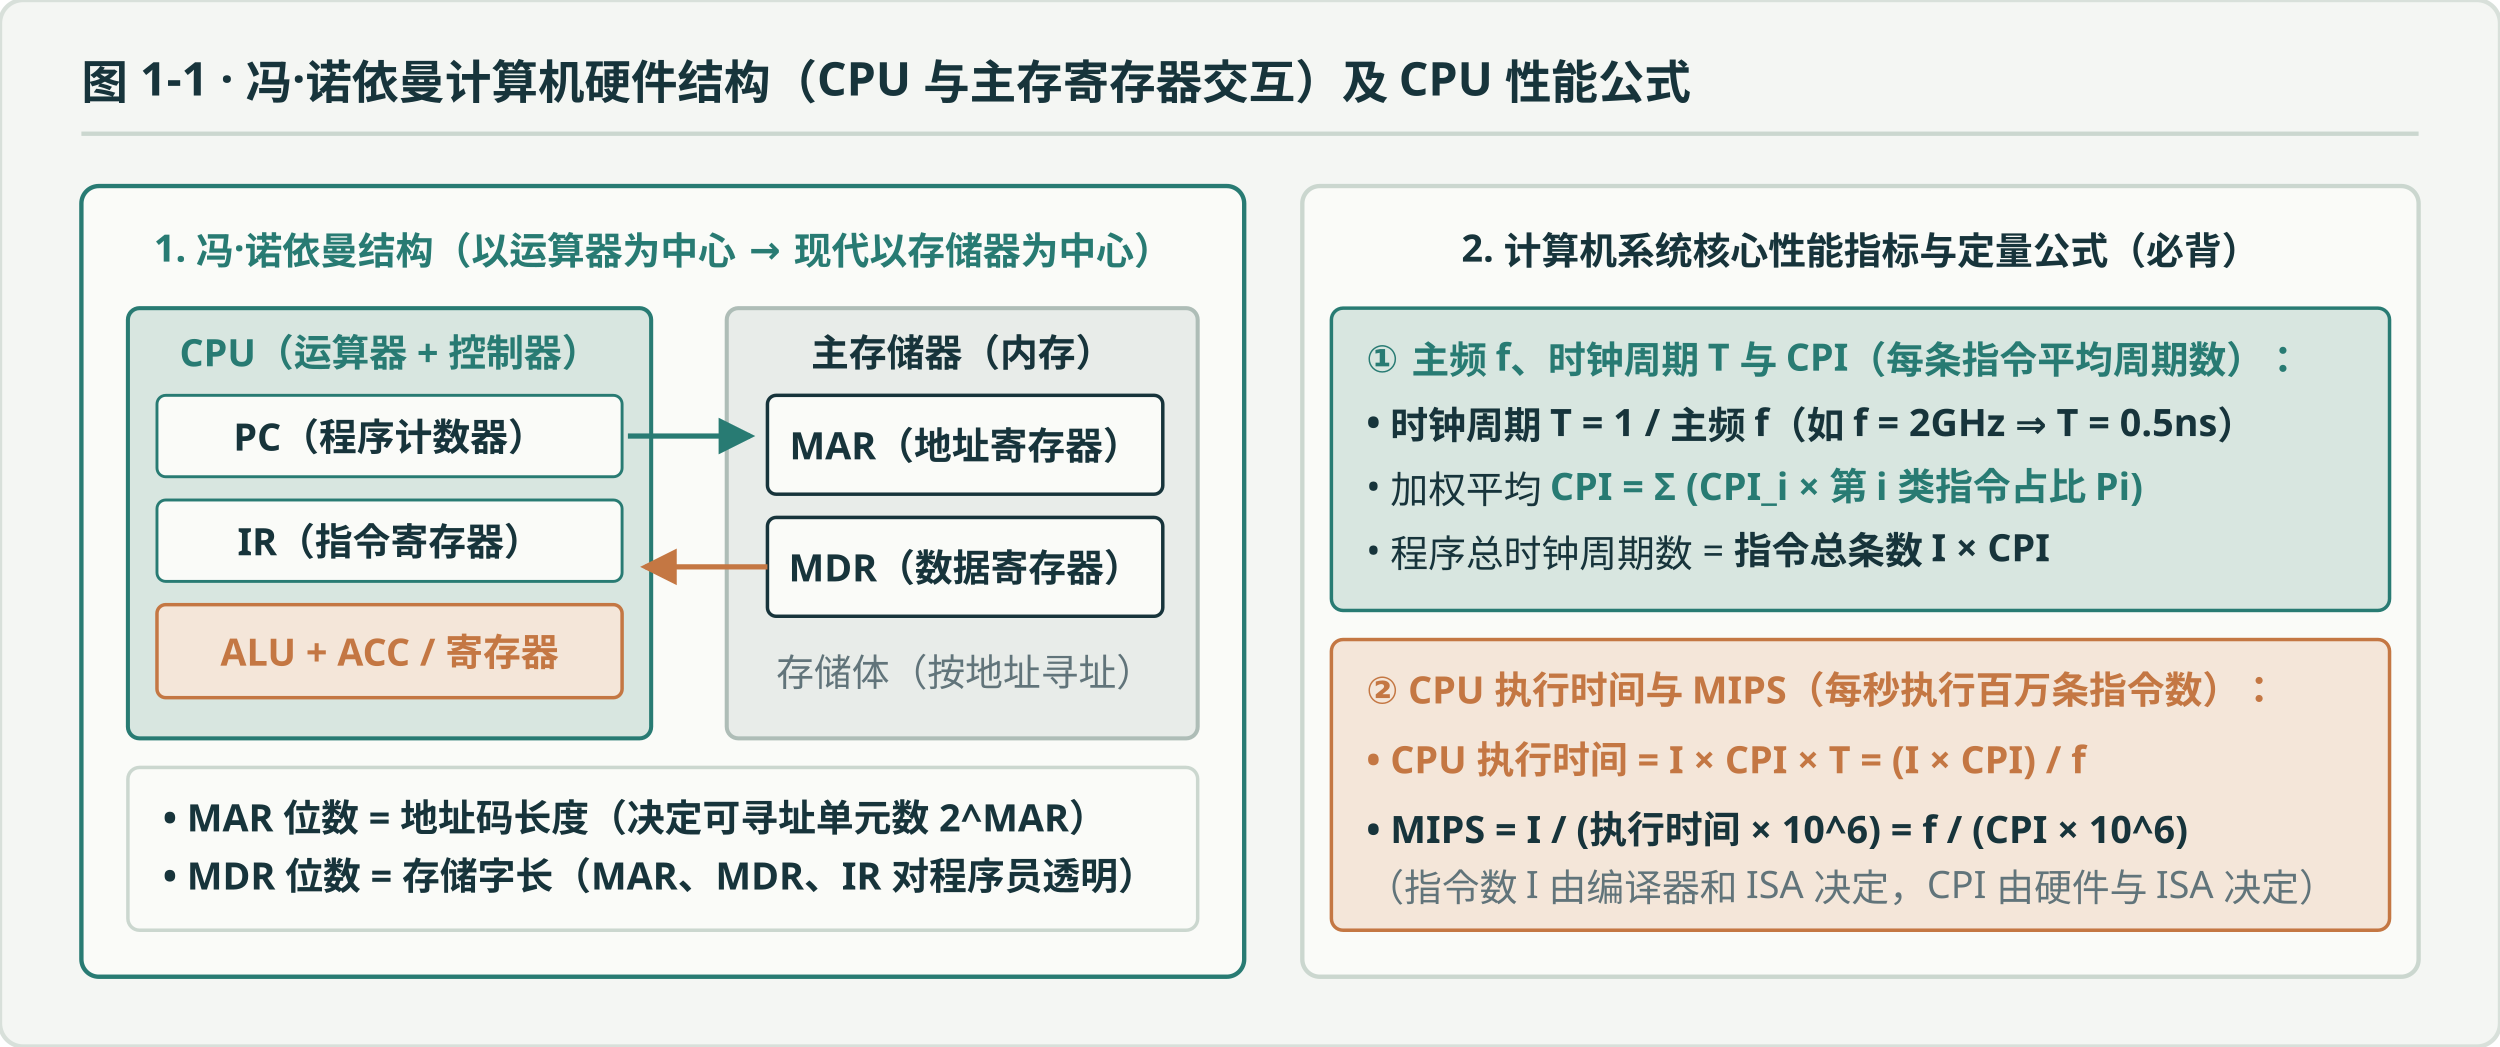
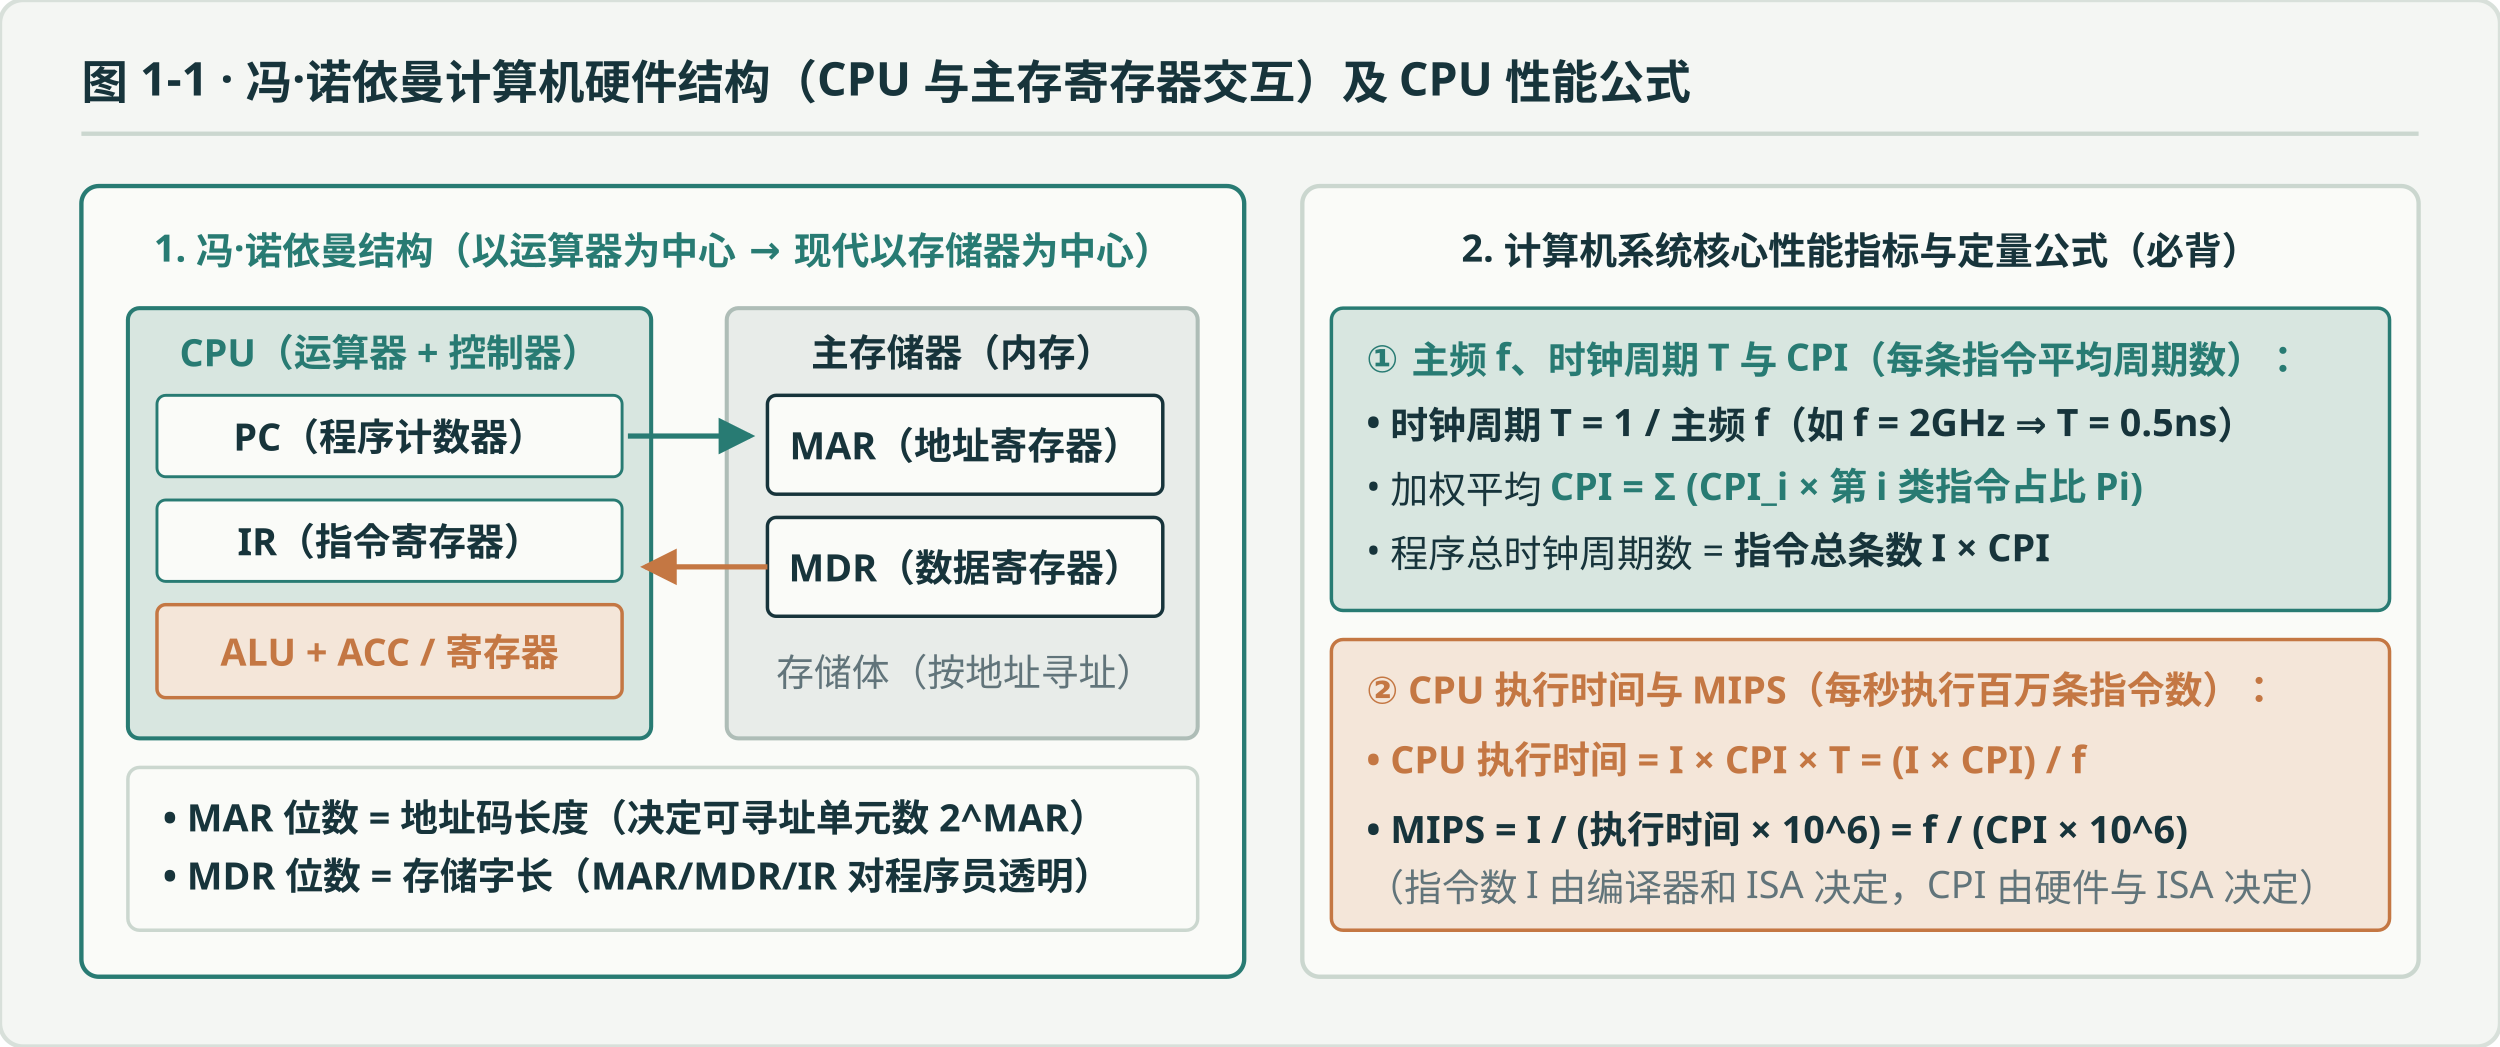
<svg xmlns="http://www.w3.org/2000/svg" width="860" height="360" viewBox="0 0 860 360" role="img" aria-label="冯诺依曼计算机硬件五大部件与CPU性能定量公式">
  <rect width="860" height="360" rx="8" fill="#F4F6F3" stroke="#D8E0DA" stroke-width="1.5" />
  <text x="28" y="34" fill="#17343B" font-family="'Microsoft YaHei','Noto Sans SC',sans-serif" font-size="16" font-weight="700">图 1-1 · 冯·诺依曼计算机硬件结构（CPU 与主存寄存器交互）及 CPU 性能公式</text>
  <line x1="28" y1="46" x2="832" y2="46" stroke="#CBD7CF" stroke-width="1.5" />
  <defs>
    <marker id="aT" markerWidth="7" markerHeight="7" refX="6" refY="3.5" orient="auto">
      <path d="M0,0 L7,3.5 L0,7 Z" fill="#287B73" />
    </marker>
    <marker id="aO" markerWidth="7" markerHeight="7" refX="6" refY="3.5" orient="auto">
      <path d="M0,0 L7,3.5 L0,7 Z" fill="#C47743" />
    </marker>
  </defs>
  <g font-family="'Microsoft YaHei','Noto Sans SC',sans-serif" font-size="13">
    <rect x="28" y="64" width="400" height="272" rx="6" fill="#FAFBF8" stroke="#287B73" stroke-width="1.5" />
    <text x="228" y="90" fill="#287B73" font-weight="700" text-anchor="middle">1. 冯·诺依曼结构（以运算器为中心 → 现代以存储器为中心）</text>
    <rect x="44" y="106" width="180" height="148" rx="4" fill="#D8E6E0" stroke="#287B73" stroke-width="1.4" />
    <text x="134" y="126" fill="#287B73" font-weight="700" text-anchor="middle">CPU（运算器 + 控制器）</text>
    <rect x="54" y="136" width="160" height="28" rx="3" fill="#FAFBF8" stroke="#287B73" stroke-width="1" />
    <text x="134" y="155" fill="#17343B" font-weight="700" text-anchor="middle">PC（程序计数器）</text>
    <rect x="54" y="172" width="160" height="28" rx="3" fill="#FAFBF8" stroke="#287B73" stroke-width="1" />
    <text x="134" y="191" fill="#17343B" font-weight="700" text-anchor="middle">IR（指令寄存器）</text>
    <rect x="54" y="208" width="160" height="32" rx="3" fill="#F4E6D9" stroke="#C47743" stroke-width="1.2" />
    <text x="134" y="229" fill="#C47743" font-weight="700" text-anchor="middle">ALU + ACC / 寄存器</text>
    <rect x="250" y="106" width="162" height="148" rx="4" fill="#E8ECE9" stroke="#AEBDB7" stroke-width="1.4" />
    <text x="331" y="126" fill="#17343B" font-weight="700" text-anchor="middle">主存储器（内存）</text>
    <rect x="264" y="136" width="136" height="34" rx="3" fill="#FAFBF8" stroke="#17343B" stroke-width="1.2" />
    <text x="332" y="158" fill="#17343B" font-weight="700" text-anchor="middle">MAR（地址寄存器）</text>
    <rect x="264" y="178" width="136" height="34" rx="3" fill="#FAFBF8" stroke="#17343B" stroke-width="1.2" />
    <text x="332" y="200" fill="#17343B" font-weight="700" text-anchor="middle">MDR（数据寄存器）</text>
    <text x="332" y="236" fill="#61747A" text-anchor="middle">存储体（按地址寻址）</text>
    <line x1="216" y1="150" x2="258" y2="150" stroke="#287B73" stroke-width="1.8" marker-end="url(#aT)" />
    <line x1="264" y1="195" x2="222" y2="195" stroke="#C47743" stroke-width="1.8" marker-end="url(#aO)" />
    <rect x="44" y="264" width="368" height="56" rx="4" fill="#FAFBF8" stroke="#CBD7CF" stroke-width="1.2" />
    <text x="56" y="286" fill="#17343B" font-weight="700">• MAR 位数 = 地址码长度（决定可寻址单元数 2^MAR）</text>
-     <text x="56" y="306" fill="#17343B" font-weight="700">• MDR 位数 = 存储字长（MAR、MDR、IR 对程序员透明）</text>
+     <text x="56" y="306" fill="#17343B" font-weight="700">• MDR 位数 = 存储字长（MAR/MDR/IR 对程序员透明）</text>
    <rect x="448" y="64" width="384" height="272" rx="6" fill="#FAFBF8" stroke="#CBD7CF" stroke-width="1.5" />
    <text x="640" y="90" fill="#17343B" font-weight="700" text-anchor="middle">2. 计算机系统核心性能指标与定量公式（必背）</text>
    <rect x="458" y="106" width="364" height="104" rx="4" fill="#D8E6E0" stroke="#287B73" stroke-width="1.2" />
    <text x="470" y="128" fill="#287B73" font-weight="700">① 主频 f、时钟周期 T 与 CPI（每条指令平均周期数）：</text>
    <text x="470" y="150" fill="#17343B" font-weight="700">• 时钟周期 T = 1 / 主频 f（如 f = 2GHz ⇒ T = 0.5ns）</text>
    <text x="470" y="172" fill="#17343B">• 加权平均 <tspan font-weight="700" fill="#287B73">CPI = Σ (CPI_i × 第 i 类指令占比 Pi)</tspan>
    </text>
    <text x="470" y="194" fill="#17343B">• 程序总时钟周期数 = <tspan font-weight="700">指令总条数 I × CPI</tspan>
    </text>
    <rect x="458" y="220" width="364" height="100" rx="4" fill="#F4E6D9" stroke="#C47743" stroke-width="1.2" />
    <text x="470" y="242" fill="#C47743" font-weight="700">② CPU 执行时间与 MIPS（每秒执行百万条指令数）：</text>
    <text x="470" y="266" fill="#C47743" font-weight="700">• CPU 执行时间 = I × CPI × T = (I × CPI) / f</text>
    <text x="470" y="290" fill="#17343B" font-weight="700">• MIPS = I / (执行时间 × 10^6) = f / (CPI × 10^6)</text>
    <text x="470" y="310" fill="#61747A">（指令数 I 由编译器和 ISA 决定，CPI 由硬件与 ISA 决定）</text>
  </g>
</svg>
